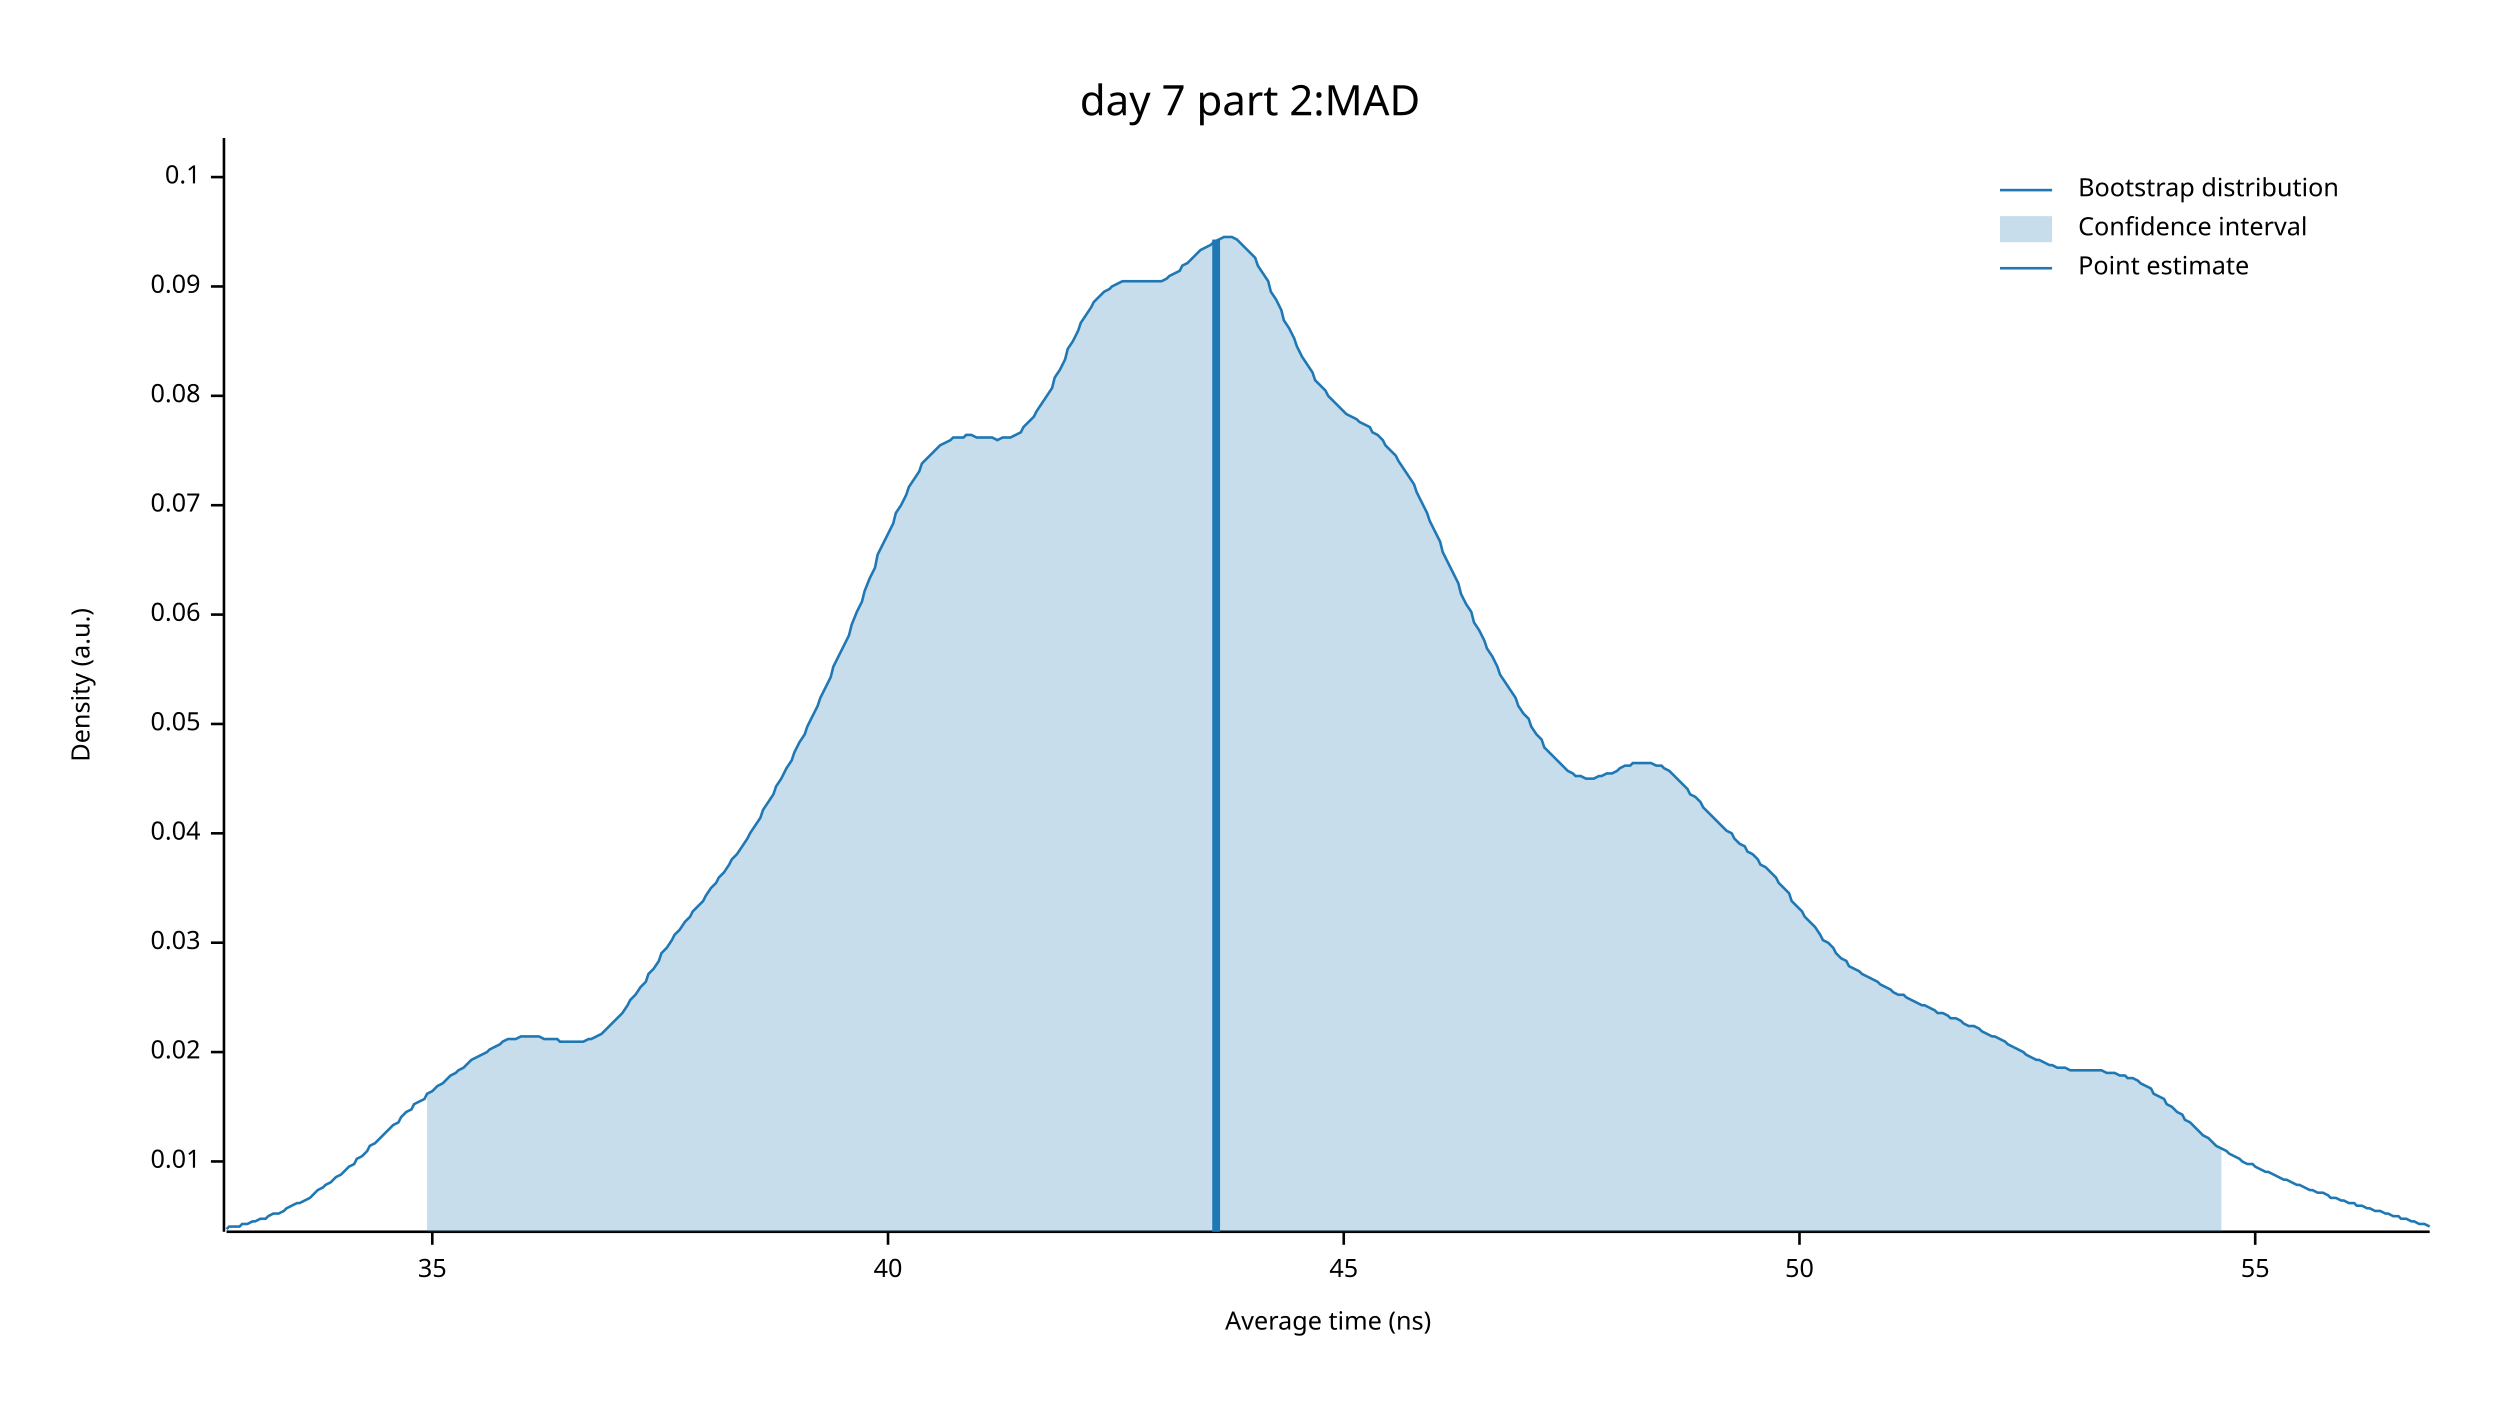
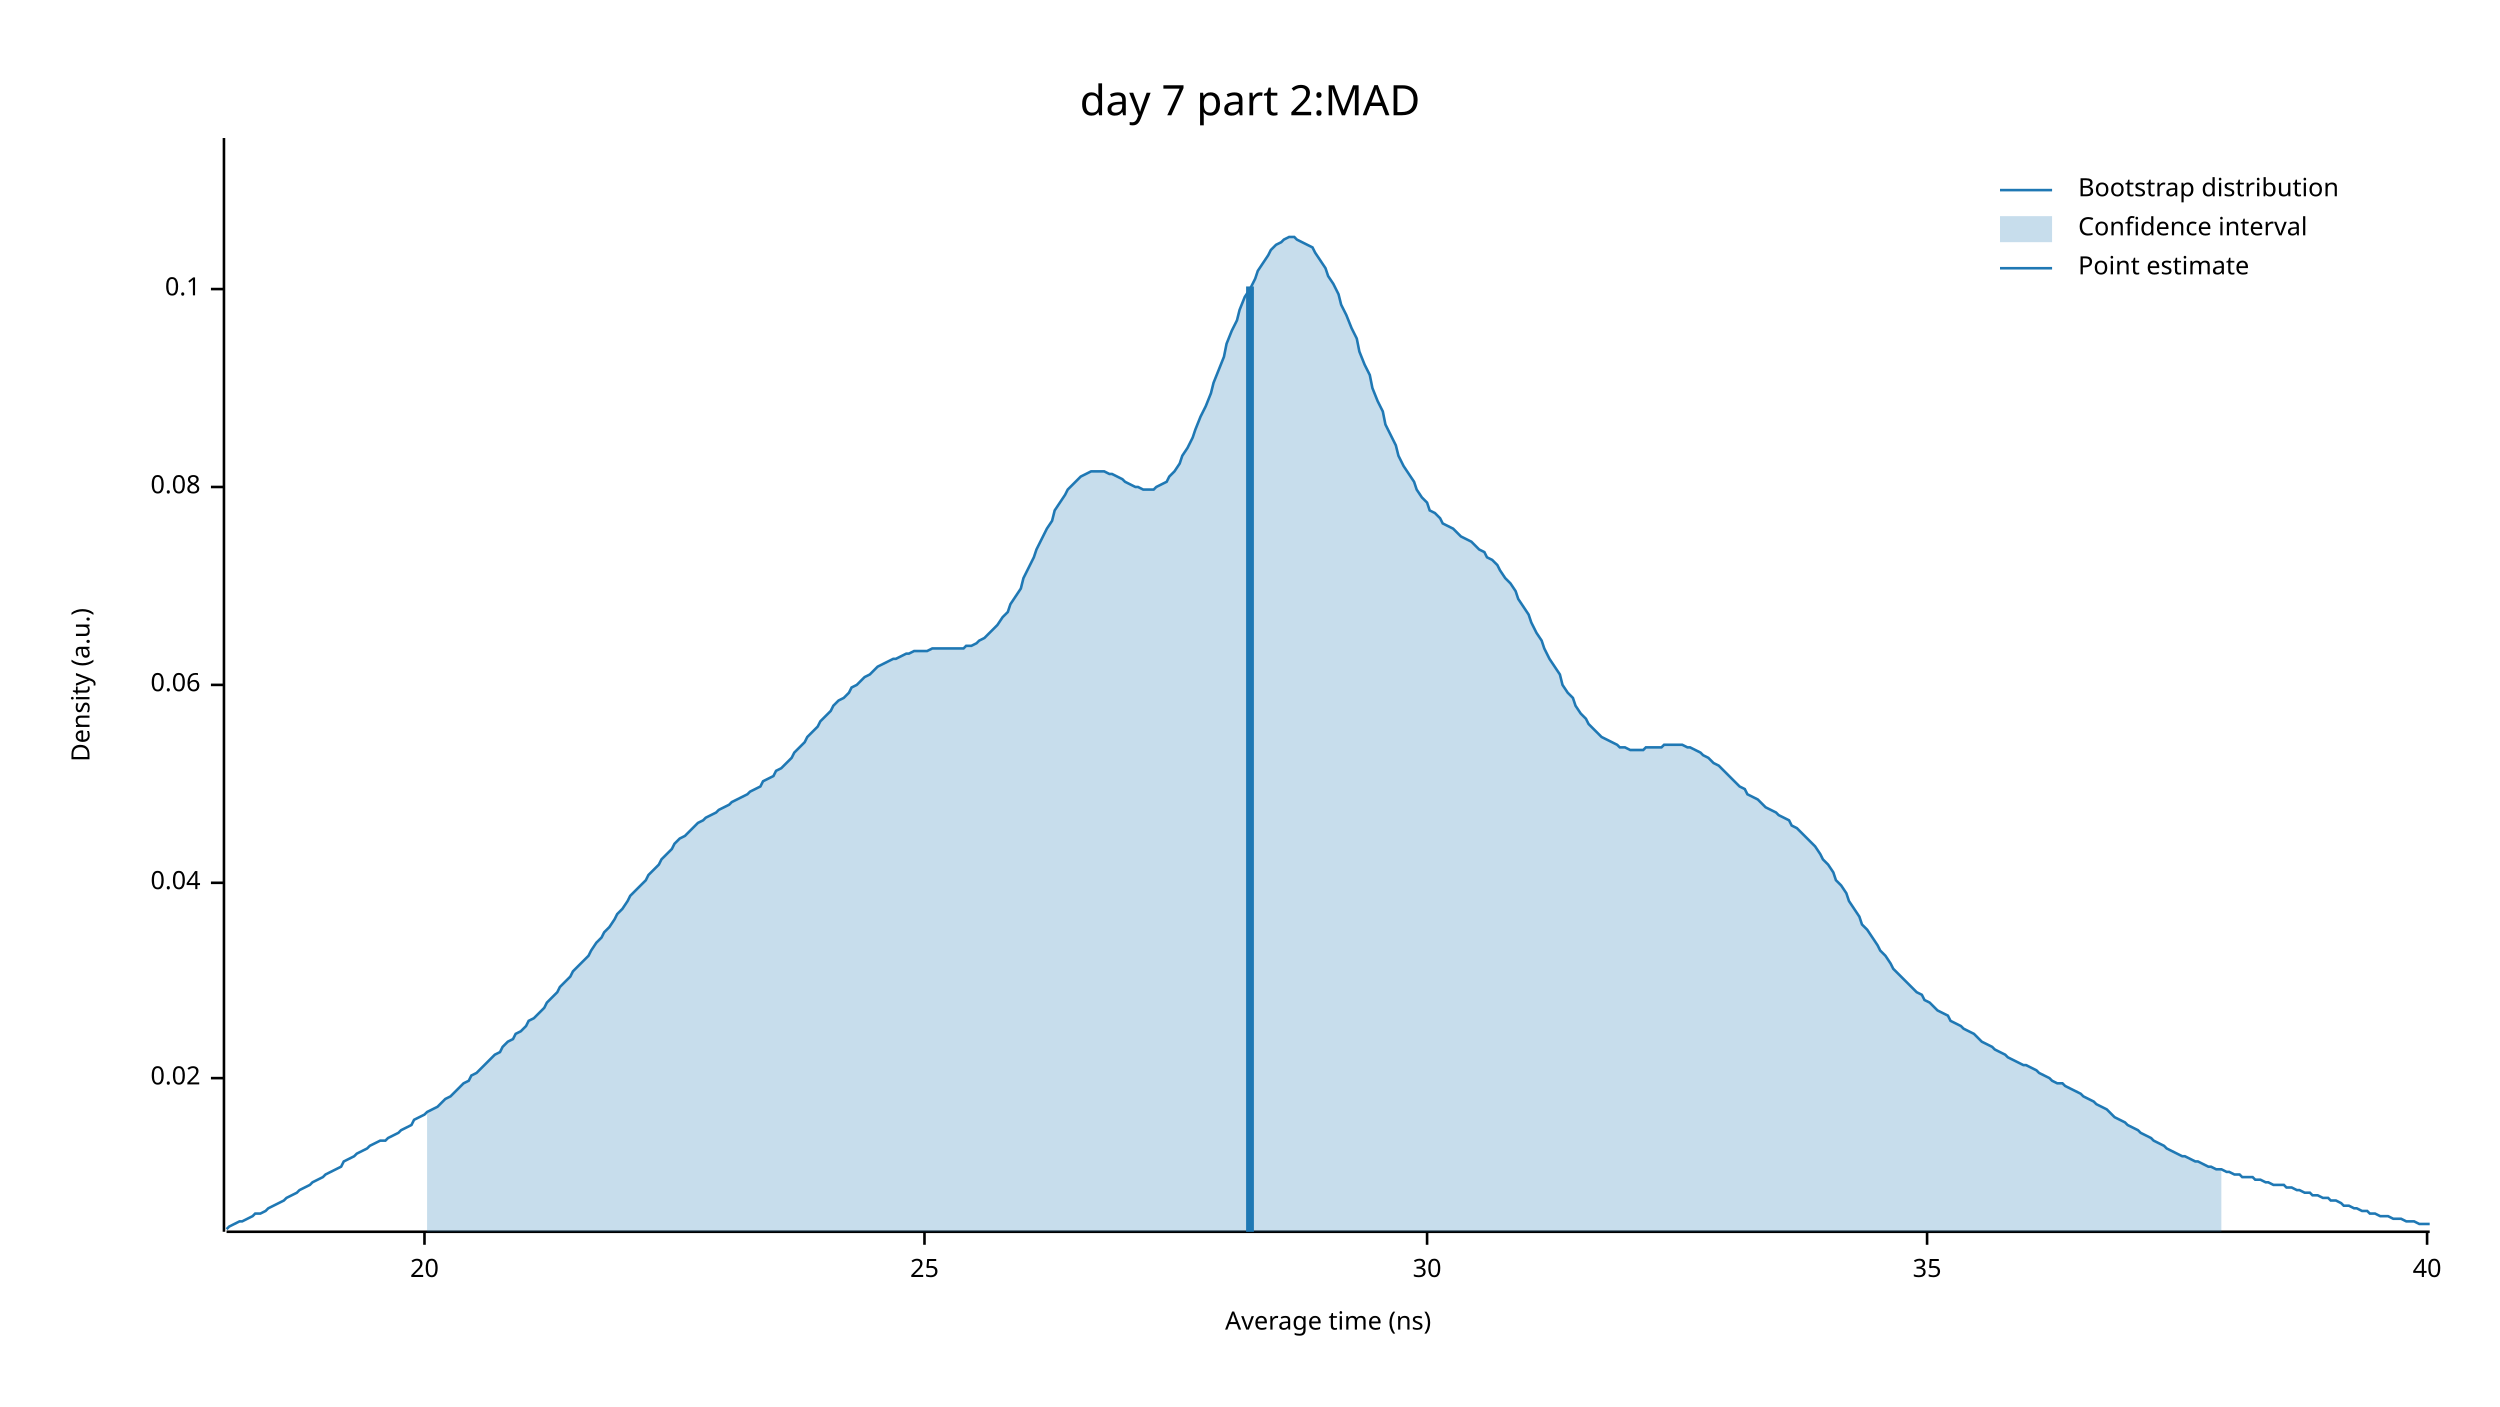
<svg xmlns="http://www.w3.org/2000/svg" width="960" height="540" viewBox="0 0 960 540">
  <text x="480" y="32" dy="0.76em" text-anchor="middle" font-family="sans-serif" font-size="16.129" opacity="1" fill="#000000">
day 7 part 2:MAD
</text>
  <text x="27" y="263" dy="0.76em" text-anchor="middle" font-family="sans-serif" font-size="9.677" opacity="1" fill="#000000" transform="rotate(270, 27, 263)">
Density (a.u.)
</text>
  <text x="510" y="513" dy="-0.5ex" text-anchor="middle" font-family="sans-serif" font-size="9.677" opacity="1" fill="#000000">
Average time (ns)
</text>
  <polyline fill="none" opacity="1" stroke="#000000" stroke-width="1" points="86,53 86,473 " />
-   <text x="77" y="446" dy="0.5ex" text-anchor="end" font-family="sans-serif" font-size="9.677" opacity="1" fill="#000000">
- 0.01
- </text>
-   <polyline fill="none" opacity="1" stroke="#000000" stroke-width="1" points="81,446 86,446 " />
-   <text x="77" y="404" dy="0.5ex" text-anchor="end" font-family="sans-serif" font-size="9.677" opacity="1" fill="#000000">
+   <text x="77" y="414" dy="0.5ex" text-anchor="end" font-family="sans-serif" font-size="9.677" opacity="1" fill="#000000">
0.02
</text>
-   <polyline fill="none" opacity="1" stroke="#000000" stroke-width="1" points="81,404 86,404 " />
-   <text x="77" y="362" dy="0.5ex" text-anchor="end" font-family="sans-serif" font-size="9.677" opacity="1" fill="#000000">
- 0.03
- </text>
-   <polyline fill="none" opacity="1" stroke="#000000" stroke-width="1" points="81,362 86,362 " />
-   <text x="77" y="320" dy="0.5ex" text-anchor="end" font-family="sans-serif" font-size="9.677" opacity="1" fill="#000000">
+   <polyline fill="none" opacity="1" stroke="#000000" stroke-width="1" points="81,414 86,414 " />
+   <text x="77" y="339" dy="0.5ex" text-anchor="end" font-family="sans-serif" font-size="9.677" opacity="1" fill="#000000">
0.04
</text>
-   <polyline fill="none" opacity="1" stroke="#000000" stroke-width="1" points="81,320 86,320 " />
-   <text x="77" y="278" dy="0.5ex" text-anchor="end" font-family="sans-serif" font-size="9.677" opacity="1" fill="#000000">
- 0.05
- </text>
-   <polyline fill="none" opacity="1" stroke="#000000" stroke-width="1" points="81,278 86,278 " />
-   <text x="77" y="236" dy="0.5ex" text-anchor="end" font-family="sans-serif" font-size="9.677" opacity="1" fill="#000000">
+   <polyline fill="none" opacity="1" stroke="#000000" stroke-width="1" points="81,339 86,339 " />
+   <text x="77" y="263" dy="0.5ex" text-anchor="end" font-family="sans-serif" font-size="9.677" opacity="1" fill="#000000">
0.06
</text>
-   <polyline fill="none" opacity="1" stroke="#000000" stroke-width="1" points="81,236 86,236 " />
-   <text x="77" y="194" dy="0.5ex" text-anchor="end" font-family="sans-serif" font-size="9.677" opacity="1" fill="#000000">
- 0.07
- </text>
-   <polyline fill="none" opacity="1" stroke="#000000" stroke-width="1" points="81,194 86,194 " />
-   <text x="77" y="152" dy="0.5ex" text-anchor="end" font-family="sans-serif" font-size="9.677" opacity="1" fill="#000000">
+   <polyline fill="none" opacity="1" stroke="#000000" stroke-width="1" points="81,263 86,263 " />
+   <text x="77" y="187" dy="0.5ex" text-anchor="end" font-family="sans-serif" font-size="9.677" opacity="1" fill="#000000">
0.08
</text>
-   <polyline fill="none" opacity="1" stroke="#000000" stroke-width="1" points="81,152 86,152 " />
-   <text x="77" y="110" dy="0.5ex" text-anchor="end" font-family="sans-serif" font-size="9.677" opacity="1" fill="#000000">
- 0.09
- </text>
-   <polyline fill="none" opacity="1" stroke="#000000" stroke-width="1" points="81,110 86,110 " />
-   <text x="77" y="68" dy="0.5ex" text-anchor="end" font-family="sans-serif" font-size="9.677" opacity="1" fill="#000000">
+   <polyline fill="none" opacity="1" stroke="#000000" stroke-width="1" points="81,187 86,187 " />
+   <text x="77" y="111" dy="0.5ex" text-anchor="end" font-family="sans-serif" font-size="9.677" opacity="1" fill="#000000">
0.1
</text>
-   <polyline fill="none" opacity="1" stroke="#000000" stroke-width="1" points="81,68 86,68 " />
+   <polyline fill="none" opacity="1" stroke="#000000" stroke-width="1" points="81,111 86,111 " />
  <polyline fill="none" opacity="1" stroke="#000000" stroke-width="1" points="87,473 933,473 " />
-   <text x="166" y="483" dy="0.76em" text-anchor="middle" font-family="sans-serif" font-size="9.677" opacity="1" fill="#000000">
+   <text x="163" y="483" dy="0.76em" text-anchor="middle" font-family="sans-serif" font-size="9.677" opacity="1" fill="#000000">
+ 20
+ </text>
+   <polyline fill="none" opacity="1" stroke="#000000" stroke-width="1" points="163,473 163,478 " />
+   <text x="355" y="483" dy="0.76em" text-anchor="middle" font-family="sans-serif" font-size="9.677" opacity="1" fill="#000000">
+ 25
+ </text>
+   <polyline fill="none" opacity="1" stroke="#000000" stroke-width="1" points="355,473 355,478 " />
+   <text x="548" y="483" dy="0.76em" text-anchor="middle" font-family="sans-serif" font-size="9.677" opacity="1" fill="#000000">
+ 30
+ </text>
+   <polyline fill="none" opacity="1" stroke="#000000" stroke-width="1" points="548,473 548,478 " />
+   <text x="740" y="483" dy="0.76em" text-anchor="middle" font-family="sans-serif" font-size="9.677" opacity="1" fill="#000000">
35
</text>
-   <polyline fill="none" opacity="1" stroke="#000000" stroke-width="1" points="166,473 166,478 " />
-   <text x="341" y="483" dy="0.76em" text-anchor="middle" font-family="sans-serif" font-size="9.677" opacity="1" fill="#000000">
+   <polyline fill="none" opacity="1" stroke="#000000" stroke-width="1" points="740,473 740,478 " />
+   <text x="932" y="483" dy="0.76em" text-anchor="middle" font-family="sans-serif" font-size="9.677" opacity="1" fill="#000000">
40
</text>
-   <polyline fill="none" opacity="1" stroke="#000000" stroke-width="1" points="341,473 341,478 " />
-   <text x="516" y="483" dy="0.76em" text-anchor="middle" font-family="sans-serif" font-size="9.677" opacity="1" fill="#000000">
- 45
- </text>
-   <polyline fill="none" opacity="1" stroke="#000000" stroke-width="1" points="516,473 516,478 " />
-   <text x="691" y="483" dy="0.76em" text-anchor="middle" font-family="sans-serif" font-size="9.677" opacity="1" fill="#000000">
- 50
- </text>
-   <polyline fill="none" opacity="1" stroke="#000000" stroke-width="1" points="691,473 691,478 " />
-   <text x="866" y="483" dy="0.76em" text-anchor="middle" font-family="sans-serif" font-size="9.677" opacity="1" fill="#000000">
- 55
- </text>
-   <polyline fill="none" opacity="1" stroke="#000000" stroke-width="1" points="866,473 866,478 " />
-   <polyline fill="none" opacity="1" stroke="#1F78B4" stroke-width="1" points="87,472 88,471 90,471 92,471 93,470 95,470 97,469 98,469 100,468 102,468 103,467 105,466 107,466 109,465 110,464 112,463 114,462 115,462 117,461 119,460 120,459 122,457 124,456 125,455 127,454 129,452 131,451 132,450 134,448 136,447 137,445 139,444 141,442 142,440 144,439 146,437 148,435 149,434 151,432 153,431 154,429 156,427 158,426 159,424 161,423 163,422 164,420 166,419 168,417 170,416 171,415 173,413 175,412 176,411 178,410 180,408 181,407 183,406 185,405 187,404 188,403 190,402 192,401 193,400 195,399 197,399 198,399 200,398 202,398 203,398 205,398 207,398 209,399 210,399 212,399 214,399 215,400 217,400 219,400 220,400 222,400 224,400 226,399 227,399 229,398 231,397 232,396 234,394 236,392 237,391 239,389 241,386 242,384 244,382 246,379 248,377 249,374 251,372 253,369 254,366 256,364 258,361 259,359 261,357 263,354 265,352 266,350 268,348 270,346 271,344 273,341 275,339 276,337 278,335 280,332 281,330 283,328 285,325 287,322 288,320 290,317 292,314 293,311 295,308 297,305 298,302 300,299 302,295 304,292 305,289 307,285 309,282 310,279 312,275 314,271 315,268 317,264 319,260 320,256 322,252 324,248 326,244 327,240 329,235 331,231 332,227 334,222 336,218 337,213 339,209 341,205 343,201 344,197 346,194 348,190 349,187 351,184 353,181 354,178 356,176 358,174 359,173 361,171 363,170 365,169 366,168 368,168 370,168 371,167 373,167 375,168 376,168 378,168 380,168 381,168 383,169 385,168 387,168 388,168 390,167 392,166 393,164 395,162 397,160 398,158 400,155 402,152 404,149 405,145 407,142 409,138 410,134 412,131 414,127 415,124 417,121 419,118 420,116 422,114 424,112 426,111 427,110 429,109 431,108 432,108 434,108 436,108 437,108 439,108 441,108 443,108 444,108 446,108 448,107 449,106 451,105 453,104 454,102 456,101 458,99 459,98 461,96 463,95 465,94 466,93 468,92 470,91 471,91 473,91 475,92 476,93 478,95 480,97 482,99 483,102 485,105 487,108 488,112 490,115 492,119 493,123 495,126 497,130 498,133 500,137 502,140 504,143 505,146 507,148 509,150 510,152 512,154 514,156 515,157 517,159 519,160 521,161 522,162 524,163 526,164 527,166 529,167 531,169 532,171 534,173 536,175 537,177 539,180 541,183 543,186 544,189 546,193 548,197 549,200 551,204 553,208 554,212 556,216 558,220 560,224 561,228 563,232 565,235 566,239 568,242 570,246 571,249 573,252 575,256 576,259 578,262 580,265 582,268 583,271 585,274 587,276 588,279 590,282 592,284 593,287 595,289 597,291 599,293 600,294 602,296 604,297 605,298 607,298 609,299 610,299 612,299 614,298 615,298 617,297 619,297 621,296 622,295 624,294 626,294 627,293 629,293 631,293 632,293 634,293 636,294 638,294 639,295 641,296 643,298 644,299 646,301 648,303 649,305 651,306 653,308 654,310 656,312 658,314 660,316 661,317 663,319 665,320 666,322 668,324 670,325 671,327 673,328 675,330 676,332 678,333 680,335 682,337 683,339 685,341 687,343 688,346 690,348 692,350 693,352 695,354 697,356 699,359 700,361 702,362 704,364 705,366 707,368 709,369 710,371 712,372 714,373 715,374 717,375 719,376 721,377 722,378 724,379 726,380 727,381 729,382 731,382 732,383 734,384 736,385 738,386 739,386 741,387 743,388 744,389 746,389 748,390 749,391 751,391 753,392 754,393 756,394 758,394 760,395 761,396 763,397 765,398 766,398 768,399 770,400 771,401 773,402 775,403 777,404 778,405 780,406 782,407 783,407 785,408 787,409 788,409 790,410 792,410 793,410 795,411 797,411 799,411 800,411 802,411 804,411 805,411 807,411 809,412 810,412 812,412 814,413 816,413 817,414 819,414 821,415 822,416 824,417 826,418 827,420 829,421 831,422 832,424 834,425 836,427 838,428 839,430 841,431 843,433 844,434 846,436 848,437 849,438 851,440 853,441 855,442 856,443 858,444 860,445 861,446 863,447 865,447 866,448 868,449 870,450 871,450 873,451 875,452 877,453 878,453 880,454 882,455 883,455 885,456 887,457 888,457 890,458 892,458 894,459 895,460 897,460 899,461 900,461 902,462 904,462 905,463 907,463 909,464 910,464 912,465 914,465 916,466 917,466 919,467 921,467 922,468 924,468 926,469 927,469 929,470 931,470 933,471 " />
-   <polygon opacity="0.25" fill="#1F78B4" points="164,420 166,419 168,417 170,416 171,415 173,413 175,412 176,411 178,410 180,408 181,407 183,406 185,405 187,404 188,403 190,402 192,401 193,400 195,399 197,399 198,399 200,398 202,398 203,398 205,398 207,398 209,399 210,399 212,399 214,399 215,400 217,400 219,400 220,400 222,400 224,400 226,399 227,399 229,398 231,397 232,396 234,394 236,392 237,391 239,389 241,386 242,384 244,382 246,379 248,377 249,374 251,372 253,369 254,366 256,364 258,361 259,359 261,357 263,354 265,352 266,350 268,348 270,346 271,344 273,341 275,339 276,337 278,335 280,332 281,330 283,328 285,325 287,322 288,320 290,317 292,314 293,311 295,308 297,305 298,302 300,299 302,295 304,292 305,289 307,285 309,282 310,279 312,275 314,271 315,268 317,264 319,260 320,256 322,252 324,248 326,244 327,240 329,235 331,231 332,227 334,222 336,218 337,213 339,209 341,205 343,201 344,197 346,194 348,190 349,187 351,184 353,181 354,178 356,176 358,174 359,173 361,171 363,170 365,169 366,168 368,168 370,168 371,167 373,167 375,168 376,168 378,168 380,168 381,168 383,169 385,168 387,168 388,168 390,167 392,166 393,164 395,162 397,160 398,158 400,155 402,152 404,149 405,145 407,142 409,138 410,134 412,131 414,127 415,124 417,121 419,118 420,116 422,114 424,112 426,111 427,110 429,109 431,108 432,108 434,108 436,108 437,108 439,108 441,108 443,108 444,108 446,108 448,107 449,106 451,105 453,104 454,102 456,101 458,99 459,98 461,96 463,95 465,94 466,93 468,92 470,91 471,91 473,91 475,92 476,93 478,95 480,97 482,99 483,102 485,105 487,108 488,112 490,115 492,119 493,123 495,126 497,130 498,133 500,137 502,140 504,143 505,146 507,148 509,150 510,152 512,154 514,156 515,157 517,159 519,160 521,161 522,162 524,163 526,164 527,166 529,167 531,169 532,171 534,173 536,175 537,177 539,180 541,183 543,186 544,189 546,193 548,197 549,200 551,204 553,208 554,212 556,216 558,220 560,224 561,228 563,232 565,235 566,239 568,242 570,246 571,249 573,252 575,256 576,259 578,262 580,265 582,268 583,271 585,274 587,276 588,279 590,282 592,284 593,287 595,289 597,291 599,293 600,294 602,296 604,297 605,298 607,298 609,299 610,299 612,299 614,298 615,298 617,297 619,297 621,296 622,295 624,294 626,294 627,293 629,293 631,293 632,293 634,293 636,294 638,294 639,295 641,296 643,298 644,299 646,301 648,303 649,305 651,306 653,308 654,310 656,312 658,314 660,316 661,317 663,319 665,320 666,322 668,324 670,325 671,327 673,328 675,330 676,332 678,333 680,335 682,337 683,339 685,341 687,343 688,346 690,348 692,350 693,352 695,354 697,356 699,359 700,361 702,362 704,364 705,366 707,368 709,369 710,371 712,372 714,373 715,374 717,375 719,376 721,377 722,378 724,379 726,380 727,381 729,382 731,382 732,383 734,384 736,385 738,386 739,386 741,387 743,388 744,389 746,389 748,390 749,391 751,391 753,392 754,393 756,394 758,394 760,395 761,396 763,397 765,398 766,398 768,399 770,400 771,401 773,402 775,403 777,404 778,405 780,406 782,407 783,407 785,408 787,409 788,409 790,410 792,410 793,410 795,411 797,411 799,411 800,411 802,411 804,411 805,411 807,411 809,412 810,412 812,412 814,413 816,413 817,414 819,414 821,415 822,416 824,417 826,418 827,420 829,421 831,422 832,424 834,425 836,427 838,428 839,430 841,431 843,433 844,434 846,436 848,437 849,438 851,440 853,441 853,473 164,473 " />
-   <polyline fill="none" opacity="1" stroke="#1F78B4" stroke-width="3" points="467,473 467,92 " />
+   <polyline fill="none" opacity="1" stroke="#000000" stroke-width="1" points="932,473 932,478 " />
+   <polyline fill="none" opacity="1" stroke="#1F78B4" stroke-width="1" points="87,472 88,471 90,470 92,469 93,469 95,468 97,467 98,466 100,466 102,465 103,464 105,463 107,462 109,461 110,460 112,459 114,458 115,457 117,456 119,455 120,454 122,453 124,452 125,451 127,450 129,449 131,448 132,446 134,445 136,444 137,443 139,442 141,441 142,440 144,439 146,438 148,438 149,437 151,436 153,435 154,434 156,433 158,432 159,430 161,429 163,428 164,427 166,426 168,425 170,423 171,422 173,421 175,419 176,418 178,416 180,415 181,413 183,412 185,410 187,408 188,407 190,405 192,404 193,402 195,400 197,399 198,397 200,396 202,394 203,392 205,391 207,389 209,387 210,385 212,383 214,381 215,379 217,377 219,375 220,373 222,371 224,369 226,367 227,365 229,362 231,360 232,358 234,356 236,353 237,351 239,349 241,346 242,344 244,342 246,340 248,338 249,336 251,334 253,332 254,330 256,328 258,326 259,324 261,322 263,321 265,319 266,318 268,316 270,315 271,314 273,313 275,312 276,311 278,310 280,309 281,308 283,307 285,306 287,305 288,304 290,303 292,302 293,300 295,299 297,298 298,296 300,295 302,293 304,291 305,289 307,287 309,285 310,283 312,281 314,279 315,277 317,275 319,273 320,271 322,269 324,268 326,266 327,264 329,263 331,261 332,260 334,259 336,257 337,256 339,255 341,254 343,253 344,253 346,252 348,251 349,251 351,250 353,250 354,250 356,250 358,249 359,249 361,249 363,249 365,249 366,249 368,249 370,249 371,248 373,248 375,247 376,246 378,245 380,243 381,242 383,240 385,237 387,235 388,232 390,229 392,226 393,222 395,218 397,214 398,211 400,207 402,203 404,200 405,196 407,193 409,190 410,188 412,186 414,184 415,183 417,182 419,181 420,181 422,181 424,181 426,182 427,182 429,183 431,184 432,185 434,186 436,187 437,187 439,188 441,188 443,188 444,187 446,186 448,185 449,183 451,181 453,178 454,175 456,172 458,168 459,165 461,160 463,156 465,151 466,147 468,142 470,137 471,132 473,127 475,123 476,119 478,114 480,111 482,107 483,104 485,101 487,98 488,96 490,94 492,93 493,92 495,91 497,91 498,92 500,93 502,94 504,95 505,97 507,100 509,103 510,106 512,109 514,113 515,117 517,121 519,126 521,130 522,135 524,140 526,144 527,149 529,154 531,158 532,163 534,167 536,171 537,175 539,179 541,182 543,185 544,188 546,191 548,193 549,196 551,197 553,199 554,201 556,202 558,203 560,205 561,206 563,207 565,208 566,209 568,211 570,212 571,214 573,215 575,217 576,219 578,222 580,224 582,227 583,230 585,233 587,236 588,239 590,243 592,246 593,249 595,253 597,256 599,259 600,263 602,266 604,268 605,271 607,274 609,276 610,278 612,280 614,282 615,283 617,284 619,285 621,286 622,287 624,287 626,288 627,288 629,288 631,288 632,287 634,287 636,287 638,287 639,286 641,286 643,286 644,286 646,286 648,287 649,287 651,288 653,289 654,290 656,291 658,293 660,294 661,295 663,297 665,299 666,300 668,302 670,303 671,305 673,306 675,307 676,308 678,310 680,311 682,312 683,313 685,314 687,315 688,317 690,318 692,320 693,321 695,323 697,325 699,328 700,330 702,332 704,335 705,338 707,340 709,343 710,346 712,349 714,352 715,355 717,357 719,360 721,363 722,365 724,367 726,370 727,372 729,374 731,376 732,377 734,379 736,381 738,382 739,384 741,385 743,387 744,388 746,389 748,390 749,392 751,393 753,394 754,395 756,396 758,397 760,399 761,400 763,401 765,402 766,403 768,404 770,405 771,406 773,407 775,408 777,409 778,409 780,410 782,411 783,412 785,413 787,414 788,415 790,416 792,416 793,417 795,418 797,419 799,420 800,421 802,422 804,423 805,424 807,425 809,426 810,427 812,429 814,430 816,431 817,432 819,433 821,434 822,435 824,436 826,437 827,438 829,439 831,440 832,441 834,442 836,443 838,444 839,444 841,445 843,446 844,446 846,447 848,448 849,448 851,449 853,449 855,450 856,450 858,451 860,451 861,452 863,452 865,452 866,453 868,453 870,454 871,454 873,455 875,455 877,455 878,456 880,456 882,457 883,457 885,458 887,458 888,459 890,459 892,460 894,460 895,461 897,461 899,462 900,463 902,463 904,464 905,464 907,465 909,465 910,466 912,466 914,467 916,467 917,467 919,468 921,468 922,468 924,469 926,469 927,469 929,470 931,470 933,470 " />
+   <polygon opacity="0.25" fill="#1F78B4" points="164,427 166,426 168,425 170,423 171,422 173,421 175,419 176,418 178,416 180,415 181,413 183,412 185,410 187,408 188,407 190,405 192,404 193,402 195,400 197,399 198,397 200,396 202,394 203,392 205,391 207,389 209,387 210,385 212,383 214,381 215,379 217,377 219,375 220,373 222,371 224,369 226,367 227,365 229,362 231,360 232,358 234,356 236,353 237,351 239,349 241,346 242,344 244,342 246,340 248,338 249,336 251,334 253,332 254,330 256,328 258,326 259,324 261,322 263,321 265,319 266,318 268,316 270,315 271,314 273,313 275,312 276,311 278,310 280,309 281,308 283,307 285,306 287,305 288,304 290,303 292,302 293,300 295,299 297,298 298,296 300,295 302,293 304,291 305,289 307,287 309,285 310,283 312,281 314,279 315,277 317,275 319,273 320,271 322,269 324,268 326,266 327,264 329,263 331,261 332,260 334,259 336,257 337,256 339,255 341,254 343,253 344,253 346,252 348,251 349,251 351,250 353,250 354,250 356,250 358,249 359,249 361,249 363,249 365,249 366,249 368,249 370,249 371,248 373,248 375,247 376,246 378,245 380,243 381,242 383,240 385,237 387,235 388,232 390,229 392,226 393,222 395,218 397,214 398,211 400,207 402,203 404,200 405,196 407,193 409,190 410,188 412,186 414,184 415,183 417,182 419,181 420,181 422,181 424,181 426,182 427,182 429,183 431,184 432,185 434,186 436,187 437,187 439,188 441,188 443,188 444,187 446,186 448,185 449,183 451,181 453,178 454,175 456,172 458,168 459,165 461,160 463,156 465,151 466,147 468,142 470,137 471,132 473,127 475,123 476,119 478,114 480,111 482,107 483,104 485,101 487,98 488,96 490,94 492,93 493,92 495,91 497,91 498,92 500,93 502,94 504,95 505,97 507,100 509,103 510,106 512,109 514,113 515,117 517,121 519,126 521,130 522,135 524,140 526,144 527,149 529,154 531,158 532,163 534,167 536,171 537,175 539,179 541,182 543,185 544,188 546,191 548,193 549,196 551,197 553,199 554,201 556,202 558,203 560,205 561,206 563,207 565,208 566,209 568,211 570,212 571,214 573,215 575,217 576,219 578,222 580,224 582,227 583,230 585,233 587,236 588,239 590,243 592,246 593,249 595,253 597,256 599,259 600,263 602,266 604,268 605,271 607,274 609,276 610,278 612,280 614,282 615,283 617,284 619,285 621,286 622,287 624,287 626,288 627,288 629,288 631,288 632,287 634,287 636,287 638,287 639,286 641,286 643,286 644,286 646,286 648,287 649,287 651,288 653,289 654,290 656,291 658,293 660,294 661,295 663,297 665,299 666,300 668,302 670,303 671,305 673,306 675,307 676,308 678,310 680,311 682,312 683,313 685,314 687,315 688,317 690,318 692,320 693,321 695,323 697,325 699,328 700,330 702,332 704,335 705,338 707,340 709,343 710,346 712,349 714,352 715,355 717,357 719,360 721,363 722,365 724,367 726,370 727,372 729,374 731,376 732,377 734,379 736,381 738,382 739,384 741,385 743,387 744,388 746,389 748,390 749,392 751,393 753,394 754,395 756,396 758,397 760,399 761,400 763,401 765,402 766,403 768,404 770,405 771,406 773,407 775,408 777,409 778,409 780,410 782,411 783,412 785,413 787,414 788,415 790,416 792,416 793,417 795,418 797,419 799,420 800,421 802,422 804,423 805,424 807,425 809,426 810,427 812,429 814,430 816,431 817,432 819,433 821,434 822,435 824,436 826,437 827,438 829,439 831,440 832,441 834,442 836,443 838,444 839,444 841,445 843,446 844,446 846,447 848,448 849,448 851,449 853,449 853,473 164,473 " />
+   <polyline fill="none" opacity="1" stroke="#1F78B4" stroke-width="3" points="480,473 480,110 " />
  <text x="798" y="68" dy="0.76em" text-anchor="start" font-family="sans-serif" font-size="9.677" opacity="1" fill="#000000">
Bootstrap distribution
</text>
  <text x="798" y="83" dy="0.76em" text-anchor="start" font-family="sans-serif" font-size="9.677" opacity="1" fill="#000000">
Confidence interval
</text>
  <text x="798" y="98" dy="0.76em" text-anchor="start" font-family="sans-serif" font-size="9.677" opacity="1" fill="#000000">
Point estimate
</text>
  <polyline fill="none" opacity="1" stroke="#1F78B4" stroke-width="1" points="768,73 788,73 " />
  <rect x="768" y="83" width="20" height="10" opacity="0.25" fill="#1F78B4" stroke="none" />
  <polyline fill="none" opacity="1" stroke="#1F78B4" stroke-width="1" points="768,103 788,103 " />
</svg>
